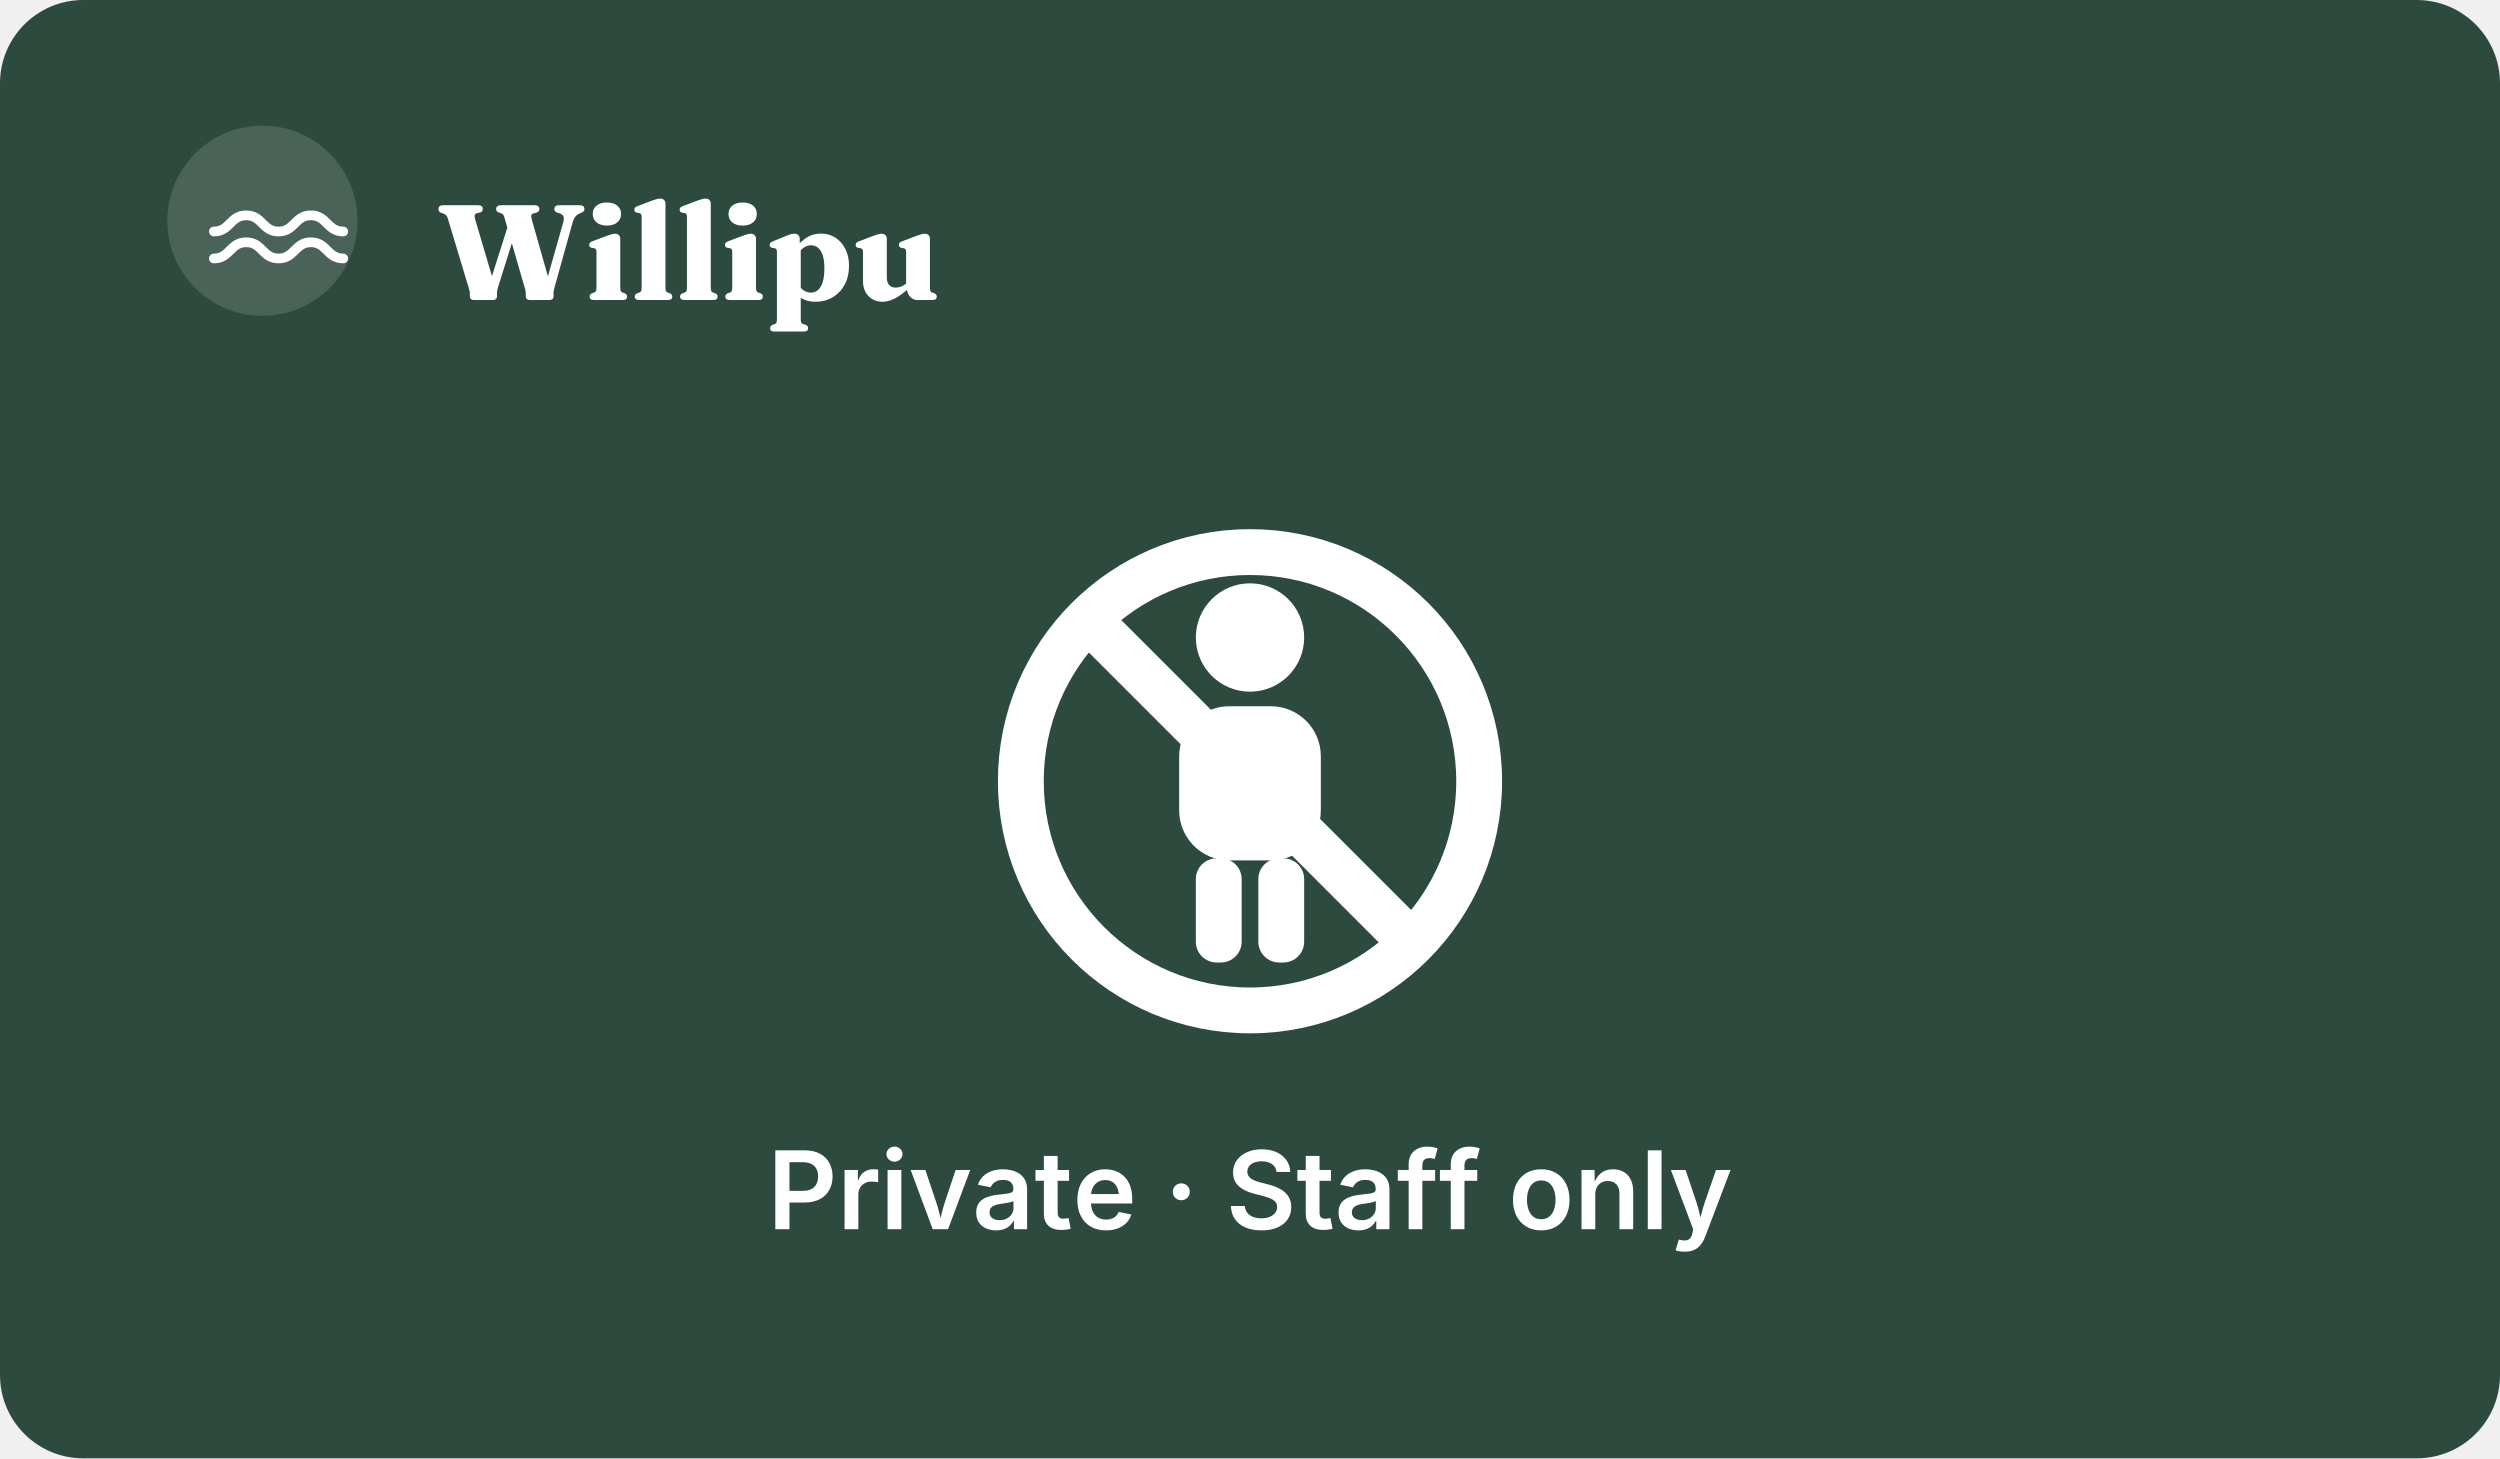
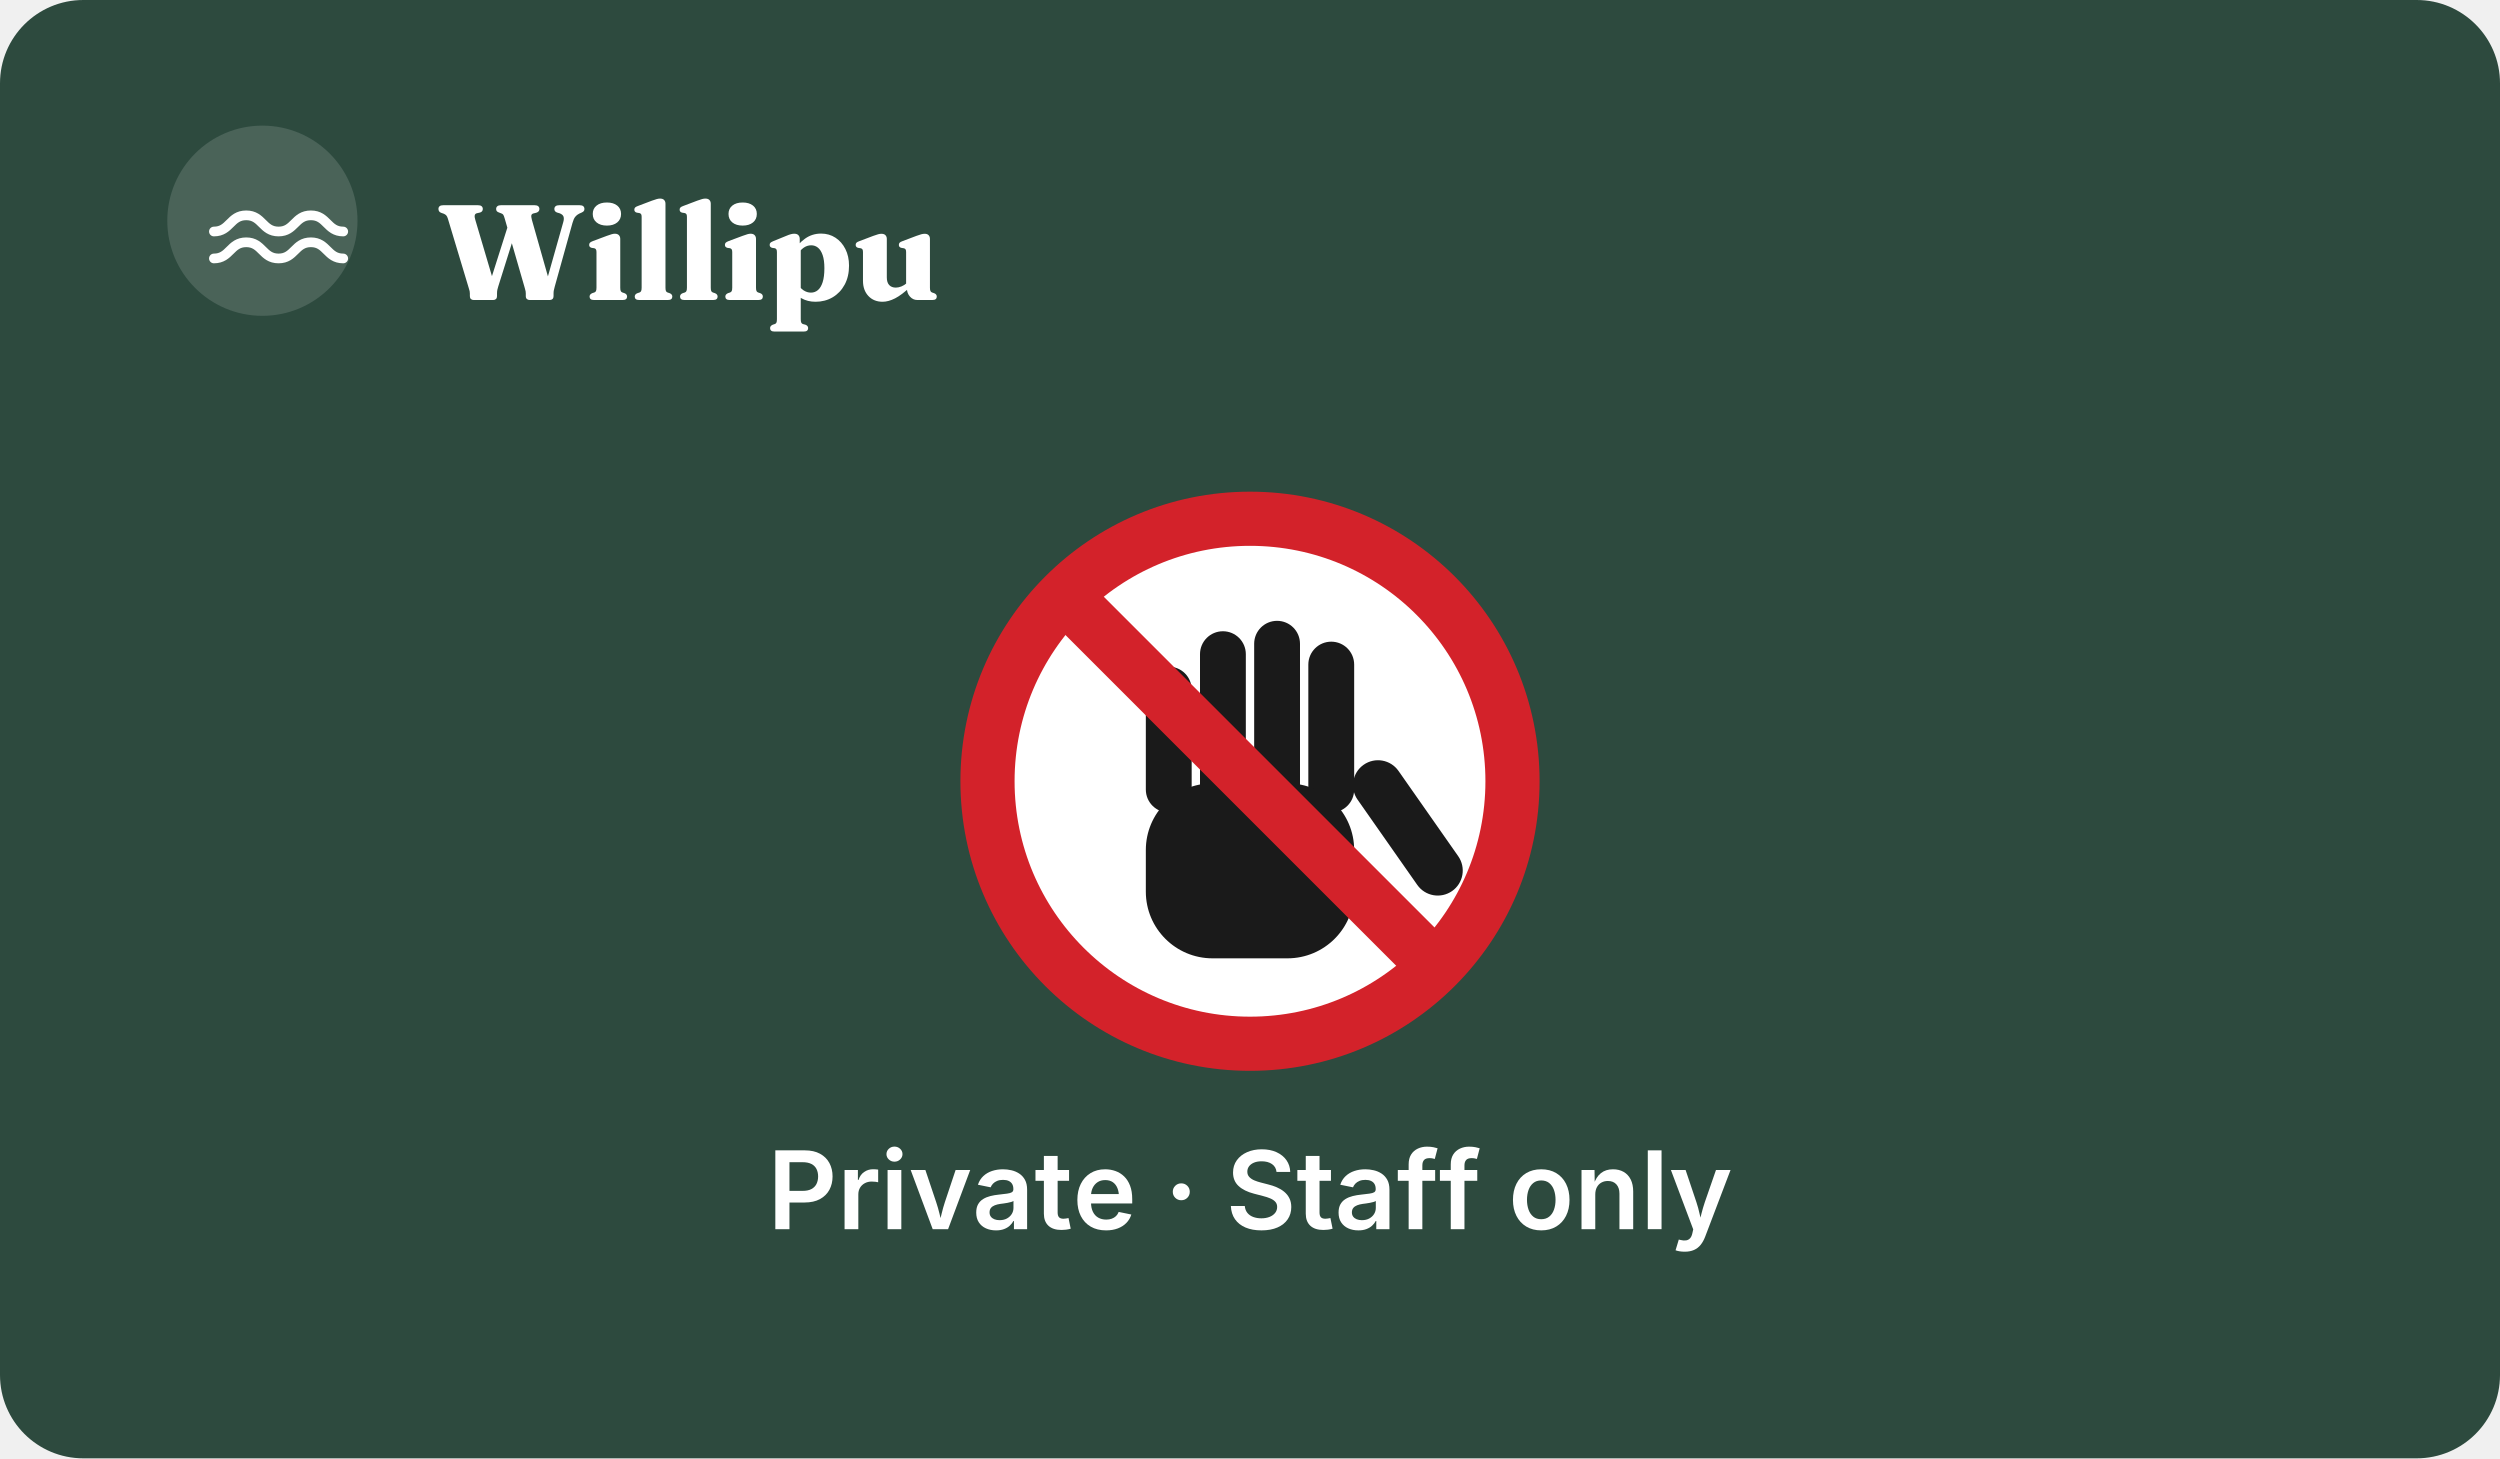
<svg xmlns="http://www.w3.org/2000/svg" width="120mm" height="70mm" viewBox="0 0 120 70">
  <rect width="120" height="70" rx="4" fill="#2d4a3e" />
  <g transform="translate(7.2 5.2) scale(0.083)">
    <circle cx="65" cy="65" r="55" fill="#ffffff" fill-opacity="0.14" />
    <g transform="translate(27.60 27.60) scale(3.1167)" fill="none" stroke="#ffffff" stroke-width="1.8" stroke-linecap="round">
      <path d="M3 14c3 0 3-3 6-3s3 3 6 3 3-3 6-3 3 3 6 3" />
      <path d="M3 19c3 0 3-3 6-3s3 3 6 3 3-3 6-3 3 3 6 3" />
    </g>
  </g>
  <g transform="translate(21.000 14.400)" fill="#ffffff">
    <g transform="scale(0.00325 -0.00325)">
      <path transform="translate(0 0)" d="M1043 1104 1174 1080 897 199Q889 175 884.0 151.5Q879 128 879 96V57Q879 29 863.5 14.5Q848 0 824 0H534Q509 0 493.5 14.5Q478 29 478 57V96Q478 115 475.0 129.5Q472 144 462 175L153 1202Q143 1235 129.5 1249.5Q116 1264 93 1274L53 1288Q32 1296 23.0 1311.0Q14 1326 14 1345Q14 1371 31.5 1385.5Q49 1400 86 1400H597Q634 1400 651.5 1385.0Q669 1370 669 1345Q669 1305 629 1292L580 1281Q555 1274 550.0 1250.5Q545 1227 558 1185L851 194L726 106ZM1726 1344Q1726 1370 1744.0 1385.0Q1762 1400 1798 1400H2098Q2136 1400 2153.0 1385.0Q2170 1370 2170 1344Q2170 1325 2160.5 1313.0Q2151 1301 2124 1289L2092 1275Q2057 1258 2033.5 1228.0Q2010 1198 1993 1136L1732 199Q1722 162 1718.0 142.0Q1714 122 1714 96V57Q1714 29 1698.5 14.5Q1683 0 1659 0H1360Q1336 0 1320.0 14.5Q1304 29 1304 57V96Q1304 113 1301.5 128.5Q1299 144 1289 177L993 1202Q981 1245 971.5 1258.5Q962 1272 945 1278L906 1293Q884 1301 875.0 1313.0Q866 1325 866 1344Q866 1370 884.0 1385.0Q902 1400 938 1400H1433Q1470 1400 1487.5 1385.0Q1505 1370 1505 1344Q1505 1324 1494.0 1310.5Q1483 1297 1460 1289L1415 1278Q1392 1271 1386.5 1252.0Q1381 1233 1394 1184L1675 193L1563 109L1858 1152Q1872 1201 1861.0 1232.0Q1850 1263 1803 1281L1765 1292Q1745 1300 1735.5 1312.5Q1726 1325 1726 1344Z" />
      <path transform="translate(2178 0)" d="M521 903V183Q521 148 528.5 132.5Q536 117 553 111L583 101Q604 93 613.0 80.0Q622 67 622 50Q622 27 606.5 13.5Q591 0 558 0H132Q99 0 83.5 13.5Q68 27 68 50Q68 67 77.5 79.5Q87 92 107 101L138 111Q155 117 162.5 132.5Q170 148 170 183V708Q170 736 161.5 748.5Q153 761 136 765L99 770Q79 776 70.5 786.5Q62 797 62 814Q62 834 73.5 846.0Q85 858 116 870L322 947Q368 964 394.5 971.5Q421 979 441 979Q481 979 501.0 957.5Q521 936 521 903ZM324 1099Q228 1099 171.5 1145.5Q115 1192 115 1271Q115 1349 171.5 1394.5Q228 1440 324 1440Q420 1440 476.5 1394.5Q533 1349 533 1271Q533 1192 476.5 1145.5Q420 1099 324 1099Z" />
      <path transform="translate(2845 0)" d="M522 1422V183Q522 148 529.0 132.5Q536 117 553 111L583 101Q604 93 613.5 80.0Q623 67 623 50Q623 27 607.5 13.5Q592 0 558 0H133Q99 0 83.5 13.5Q68 27 68 50Q68 67 77.5 80.0Q87 93 108 101L139 111Q155 117 162.5 132.5Q170 148 170 183V1228Q170 1256 162.0 1268.0Q154 1280 137 1284L99 1290Q80 1295 71.0 1306.0Q62 1317 62 1334Q62 1354 73.5 1366.0Q85 1378 116 1389L322 1467Q368 1484 394.5 1491.0Q421 1498 442 1498Q482 1498 502.0 1477.0Q522 1456 522 1422Z" />
      <path transform="translate(3514 0)" d="M522 1422V183Q522 148 529.0 132.5Q536 117 553 111L583 101Q604 93 613.5 80.0Q623 67 623 50Q623 27 607.5 13.5Q592 0 558 0H133Q99 0 83.5 13.5Q68 27 68 50Q68 67 77.5 80.0Q87 93 108 101L139 111Q155 117 162.5 132.5Q170 148 170 183V1228Q170 1256 162.0 1268.0Q154 1280 137 1284L99 1290Q80 1295 71.0 1306.0Q62 1317 62 1334Q62 1354 73.5 1366.0Q85 1378 116 1389L322 1467Q368 1484 394.5 1491.0Q421 1498 442 1498Q482 1498 502.0 1477.0Q522 1456 522 1422Z" />
      <path transform="translate(4183 0)" d="M521 903V183Q521 148 528.5 132.5Q536 117 553 111L583 101Q604 93 613.0 80.0Q622 67 622 50Q622 27 606.5 13.5Q591 0 558 0H132Q99 0 83.5 13.5Q68 27 68 50Q68 67 77.5 79.5Q87 92 107 101L138 111Q155 117 162.5 132.5Q170 148 170 183V708Q170 736 161.5 748.5Q153 761 136 765L99 770Q79 776 70.5 786.5Q62 797 62 814Q62 834 73.5 846.0Q85 858 116 870L322 947Q368 964 394.5 971.5Q421 979 441 979Q481 979 501.0 957.5Q521 936 521 903ZM324 1099Q228 1099 171.5 1145.5Q115 1192 115 1271Q115 1349 171.5 1394.5Q228 1440 324 1440Q420 1440 476.5 1394.5Q533 1349 533 1271Q533 1192 476.5 1145.5Q420 1099 324 1099Z" />
      <path transform="translate(4850 0)" d="M500 903V802L515 771V-283Q515 -318 522.5 -333.5Q530 -349 546 -355L584 -365Q605 -373 614.5 -386.0Q624 -399 624 -416Q624 -439 608.5 -452.5Q593 -466 559 -466H126Q93 -466 77.5 -452.5Q62 -439 62 -416Q62 -399 71.5 -386.5Q81 -374 101 -365L132 -355Q149 -349 156.0 -333.5Q163 -318 163 -283V708Q163 736 155.0 748.5Q147 761 130 765L93 770Q73 776 64.5 786.5Q56 797 56 814Q56 834 67.0 845.0Q78 856 109 869L300 947Q342 965 369.5 972.0Q397 979 419 979Q460 979 480.0 957.5Q500 936 500 903ZM450 640 393 702Q475 833 579.5 907.0Q684 981 815 981Q934 981 1027.0 920.5Q1120 860 1174.0 753.0Q1228 646 1228 507Q1228 346 1163.0 226.0Q1098 106 986.0 40.0Q874 -26 733 -26Q614 -26 523.0 27.0Q432 80 370 186L457 251Q505 177 556.0 143.0Q607 109 666 109Q724 109 768.5 146.5Q813 184 838.5 263.5Q864 343 864 470Q864 588 838.5 662.5Q813 737 769.5 772.5Q726 808 669 808Q606 808 551.5 767.5Q497 727 450 640Z" />
      <path transform="translate(6137 0)" d="M796 172V205L784 207V708Q784 736 776.0 748.0Q768 760 751 764L714 770Q694 775 685.5 786.0Q677 797 677 814Q677 834 688.0 846.0Q699 858 730 869L936 947Q980 963 1007.0 970.5Q1034 978 1059 978Q1097 978 1116.5 957.0Q1136 936 1136 903V183Q1136 148 1143.5 132.5Q1151 117 1167 111L1197 101Q1218 93 1227.5 80.0Q1237 67 1237 50Q1237 27 1221.5 13.5Q1206 0 1172 0H948Q886 0 841.0 50.0Q796 100 796 172ZM147 284V708Q147 736 139.0 748.0Q131 760 114 764L76 770Q57 775 48.0 786.0Q39 797 39 814Q39 834 50.5 846.0Q62 858 93 869L299 947Q345 964 371.5 971.0Q398 978 419 978Q459 978 479.0 957.0Q499 936 499 903V334Q499 258 534.5 220.5Q570 183 632 183Q671 183 714.0 200.0Q757 217 797 252L835 285L887 230L852 199Q719 74 620.5 24.0Q522 -26 437 -26Q307 -26 227.0 59.0Q147 144 147 284Z" />
    </g>
  </g>
-   <g fill="#ffffff">
-     <circle cx="60" cy="30.6" r="2.6" />
-     <rect x="56.6" y="33.9" width="6.8" height="7.4" rx="2.4" />
-     <rect x="57.4" y="41.2" width="2.2" height="5.0" rx="1.0" />
-     <rect x="60.4" y="41.2" width="2.2" height="5.0" rx="1.0" />
+   <circle cx="60" cy="37.5" r="12.6" fill="#ffffff" />
+   <g fill="#1a1a1a">
+     <rect x="55.0" y="32.0" width="2.2" height="7.0" rx="1.1" />
+     <rect x="57.6" y="30.3" width="2.2" height="8.7" rx="1.1" />
+     <rect x="60.2" y="29.8" width="2.2" height="9.2" rx="1.1" />
+     <rect x="62.8" y="30.8" width="2.2" height="8.2" rx="1.1" />
+     <rect x="55.0" y="37.6" width="10.0" height="8.4" rx="3.2" />
+     <rect x="64.6" y="36.6" width="2.4" height="7.4" rx="1.2" transform="rotate(-35 65.8 37.2)" />
  </g>
-   <circle cx="60" cy="37.5" r="11" fill="none" stroke="#ffffff" stroke-width="2.2" />
-   <line x1="52.2" y1="29.7" x2="67.8" y2="45.3" stroke="#ffffff" stroke-width="2.2" />
+   <circle cx="60" cy="37.5" r="12.6" fill="none" stroke="#d3222a" stroke-width="2.6" />
+   <line x1="51.1" y1="28.6" x2="68.9" y2="46.4" stroke="#d3222a" stroke-width="2.6" />
  <g transform="translate(36.835 59.000)" fill="#ffffff">
    <g transform="scale(0.002539 -0.002539)">
      <path transform="translate(0 0)" d="M150 0V1490H707Q878 1490 995.0 1426.0Q1112 1362 1172.0 1250.5Q1232 1139 1232 997Q1232 854 1171.5 743.0Q1111 632 993.0 568.0Q875 504 703 504H334V724H668Q769 724 833.5 759.0Q898 794 928.5 856.0Q959 918 959 997Q959 1076 928.5 1137.0Q898 1198 833.0 1232.0Q768 1266 666 1266H417V0Z" />
      <path transform="translate(1321 0)" d="M138 0V1118H390V931H402Q432 1028 507.0 1080.5Q582 1133 678 1133Q700 1133 727.0 1131.0Q754 1129 773 1126V887Q757 892 721.0 896.0Q685 900 650 900Q578 900 520.5 869.0Q463 838 430.5 783.5Q398 729 398 658V0Z" />
      <path transform="translate(2134 0)" d="M138 0V1118H398V0ZM268 1276Q206 1276 161.5 1318.0Q117 1360 117 1418Q117 1478 161.5 1519.5Q206 1561 268 1561Q331 1561 375.5 1519.5Q420 1478 420 1419Q420 1360 375.5 1318.0Q331 1276 268 1276Z" />
      <path transform="translate(2670 0)" d="M455 0 39 1118H317L521 510Q557 403 583.0 295.0Q609 187 636 76H571Q599 187 624.5 295.0Q650 403 685 510L888 1118H1164L746 0Z" />
      <path transform="translate(3872 0)" d="M450 -23Q344 -23 259.0 15.5Q174 54 125.0 129.0Q76 204 76 314Q76 409 111.5 471.0Q147 533 207.5 570.0Q268 607 344.0 626.0Q420 645 502 653Q599 664 660.0 672.0Q721 680 749.5 698.0Q778 716 778 754V759Q778 814 756.0 852.5Q734 891 690.5 911.5Q647 932 583 932Q518 932 470.5 912.0Q423 892 393.0 860.0Q363 828 349 791L108 840Q141 939 210.0 1003.5Q279 1068 374.5 1100.0Q470 1132 582 1132Q661 1132 741.5 1113.5Q822 1095 889.0 1051.0Q956 1007 997.0 933.0Q1038 859 1038 747V0H789V154H779Q754 107 710.5 66.5Q667 26 602.5 1.5Q538 -23 450 -23ZM517 170Q598 170 656.5 202.0Q715 234 747.5 286.5Q780 339 780 401V533Q767 523 736.5 514.0Q706 505 668.5 498.0Q631 491 594.5 486.0Q558 481 533 478Q475 470 428.0 452.0Q381 434 354.5 401.5Q328 369 328 317Q328 269 352.5 236.5Q377 204 419.5 187.0Q462 170 517 170Z" />
      <path transform="translate(5048 0)" d="M655 1118V914H20V1118ZM179 1384H439V315Q439 254 465.0 225.5Q491 197 550 197Q568 197 597.5 201.5Q627 206 645 210L686 9Q643 -4 598.0 -9.5Q553 -15 512 -15Q351 -15 265.0 65.0Q179 145 179 293Z" />
      <path transform="translate(5771 0)" d="M632 -23Q463 -23 341.5 48.0Q220 119 154.5 248.0Q89 377 89 552Q89 725 153.5 855.0Q218 985 336.5 1058.5Q455 1132 615 1132Q717 1132 809.5 1099.0Q902 1066 973.5 997.0Q1045 928 1085.5 821.5Q1126 715 1126 568V486H212V663H997L875 611Q875 705 846.0 776.5Q817 848 759.5 888.0Q702 928 616 928Q530 928 470.0 887.5Q410 847 378.5 779.5Q347 712 347 629V507Q347 401 383.0 328.0Q419 255 484.0 218.0Q549 181 635 181Q692 181 738.5 197.5Q785 214 819.0 246.5Q853 279 870 326L1109 277Q1082 187 1017.0 119.5Q952 52 854.5 14.5Q757 -23 632 -23Z" />
      <path transform="translate(7498 0)" d="M326 547Q259 547 212.5 593.0Q166 639 166 707Q166 774 212.5 820.0Q259 866 326 866Q394 866 440.5 820.0Q487 774 487 707Q487 639 440.5 593.0Q394 547 326 547Z" />
      <path transform="translate(8667 0)" d="M673 -23Q500 -23 372.5 31.0Q245 85 173.0 188.0Q101 291 95 438H358Q365 360 407.0 308.0Q449 256 518.0 230.5Q587 205 671 205Q759 205 826.5 232.0Q894 259 932.0 307.5Q970 356 970 420Q970 478 936.5 516.0Q903 554 842.5 580.5Q782 607 701 627L532 671Q345 719 240.5 816.0Q136 913 136 1071Q136 1203 207.0 1302.0Q278 1401 401.0 1455.5Q524 1510 680 1510Q839 1510 959.0 1455.0Q1079 1400 1146.5 1303.0Q1214 1206 1217 1082H958Q948 1178 872.5 1230.5Q797 1283 676 1283Q592 1283 531.5 1257.5Q471 1232 438.5 1188.0Q406 1144 406 1087Q406 1025 444.5 985.0Q483 945 541.5 921.0Q600 897 660 882L799 846Q882 826 960.0 793.0Q1038 760 1100.5 709.5Q1163 659 1200.0 587.0Q1237 515 1237 418Q1237 287 1170.0 187.5Q1103 88 977.0 32.5Q851 -23 673 -23Z" />
      <path transform="translate(9999 0)" d="M655 1118V914H20V1118ZM179 1384H439V315Q439 254 465.0 225.5Q491 197 550 197Q568 197 597.5 201.5Q627 206 645 210L686 9Q643 -4 598.0 -9.5Q553 -15 512 -15Q351 -15 265.0 65.0Q179 145 179 293Z" />
      <path transform="translate(10722 0)" d="M450 -23Q344 -23 259.0 15.5Q174 54 125.0 129.0Q76 204 76 314Q76 409 111.5 471.0Q147 533 207.5 570.0Q268 607 344.0 626.0Q420 645 502 653Q599 664 660.0 672.0Q721 680 749.5 698.0Q778 716 778 754V759Q778 814 756.0 852.5Q734 891 690.5 911.5Q647 932 583 932Q518 932 470.5 912.0Q423 892 393.0 860.0Q363 828 349 791L108 840Q141 939 210.0 1003.5Q279 1068 374.5 1100.0Q470 1132 582 1132Q661 1132 741.5 1113.5Q822 1095 889.0 1051.0Q956 1007 997.0 933.0Q1038 859 1038 747V0H789V154H779Q754 107 710.5 66.5Q667 26 602.5 1.5Q538 -23 450 -23ZM517 170Q598 170 656.5 202.0Q715 234 747.5 286.5Q780 339 780 401V533Q767 523 736.5 514.0Q706 505 668.5 498.0Q631 491 594.5 486.0Q558 481 533 478Q475 470 428.0 452.0Q381 434 354.5 401.5Q328 369 328 317Q328 269 352.5 236.5Q377 204 419.5 187.0Q462 170 517 170Z" />
      <path transform="translate(11898 0)" d="M726 1118V914H20V1118ZM225 0V1225Q225 1337 271.5 1411.0Q318 1485 397.5 1522.5Q477 1560 572 1560Q641 1560 694.0 1549.0Q747 1538 772 1529L719 1327Q702 1332 677.5 1337.5Q653 1343 620 1343Q547 1343 515.5 1307.0Q484 1271 484 1205V0Z" />
      <path transform="translate(12694 0)" d="M726 1118V914H20V1118ZM225 0V1225Q225 1337 271.5 1411.0Q318 1485 397.5 1522.5Q477 1560 572 1560Q641 1560 694.0 1549.0Q747 1538 772 1529L719 1327Q702 1332 677.5 1337.5Q653 1343 620 1343Q547 1343 515.5 1307.0Q484 1271 484 1205V0Z" />
      <path transform="translate(14006 0)" d="M623 -23Q460 -23 340.0 49.5Q220 122 154.5 251.5Q89 381 89 553Q89 727 154.5 857.5Q220 988 340.0 1060.0Q460 1132 623 1132Q787 1132 907.0 1060.0Q1027 988 1092.5 857.5Q1158 727 1158 553Q1158 381 1092.5 251.5Q1027 122 907.0 49.5Q787 -23 623 -23ZM623 188Q714 188 774.5 237.0Q835 286 864.5 369.0Q894 452 894 554Q894 657 864.5 740.0Q835 823 774.5 872.0Q714 921 623 921Q532 921 472.5 872.0Q413 823 383.5 740.5Q354 658 354 554Q354 452 383.5 369.0Q413 286 472.5 237.0Q532 188 623 188Z" />
      <path transform="translate(15253 0)" d="M398 655V0H138V1118H384L388 842H367Q414 987 505.0 1059.5Q596 1132 733 1132Q848 1132 934.0 1083.0Q1020 1034 1067.5 940.0Q1115 846 1115 711V0H855V671Q855 783 797.0 847.0Q739 911 637 911Q568 911 514.0 881.0Q460 851 429.0 793.5Q398 736 398 655Z" />
      <path transform="translate(16506 0)" d="M398 1490V0H138V1490Z" />
      <path transform="translate(17042 0)" d="M127 -399 188 -196 219 -204Q278 -219 324.0 -212.5Q370 -206 401.0 -172.5Q432 -139 445 -75L461 -4L39 1118H317L521 510Q557 402 580.0 295.0Q603 188 631 76H563Q590 188 617.0 295.5Q644 403 680 510L891 1118H1166L686 -144Q652 -233 601.0 -296.5Q550 -360 476.0 -393.0Q402 -426 301 -426Q246 -426 199.5 -418.0Q153 -410 127 -399Z" />
    </g>
  </g>
</svg>
